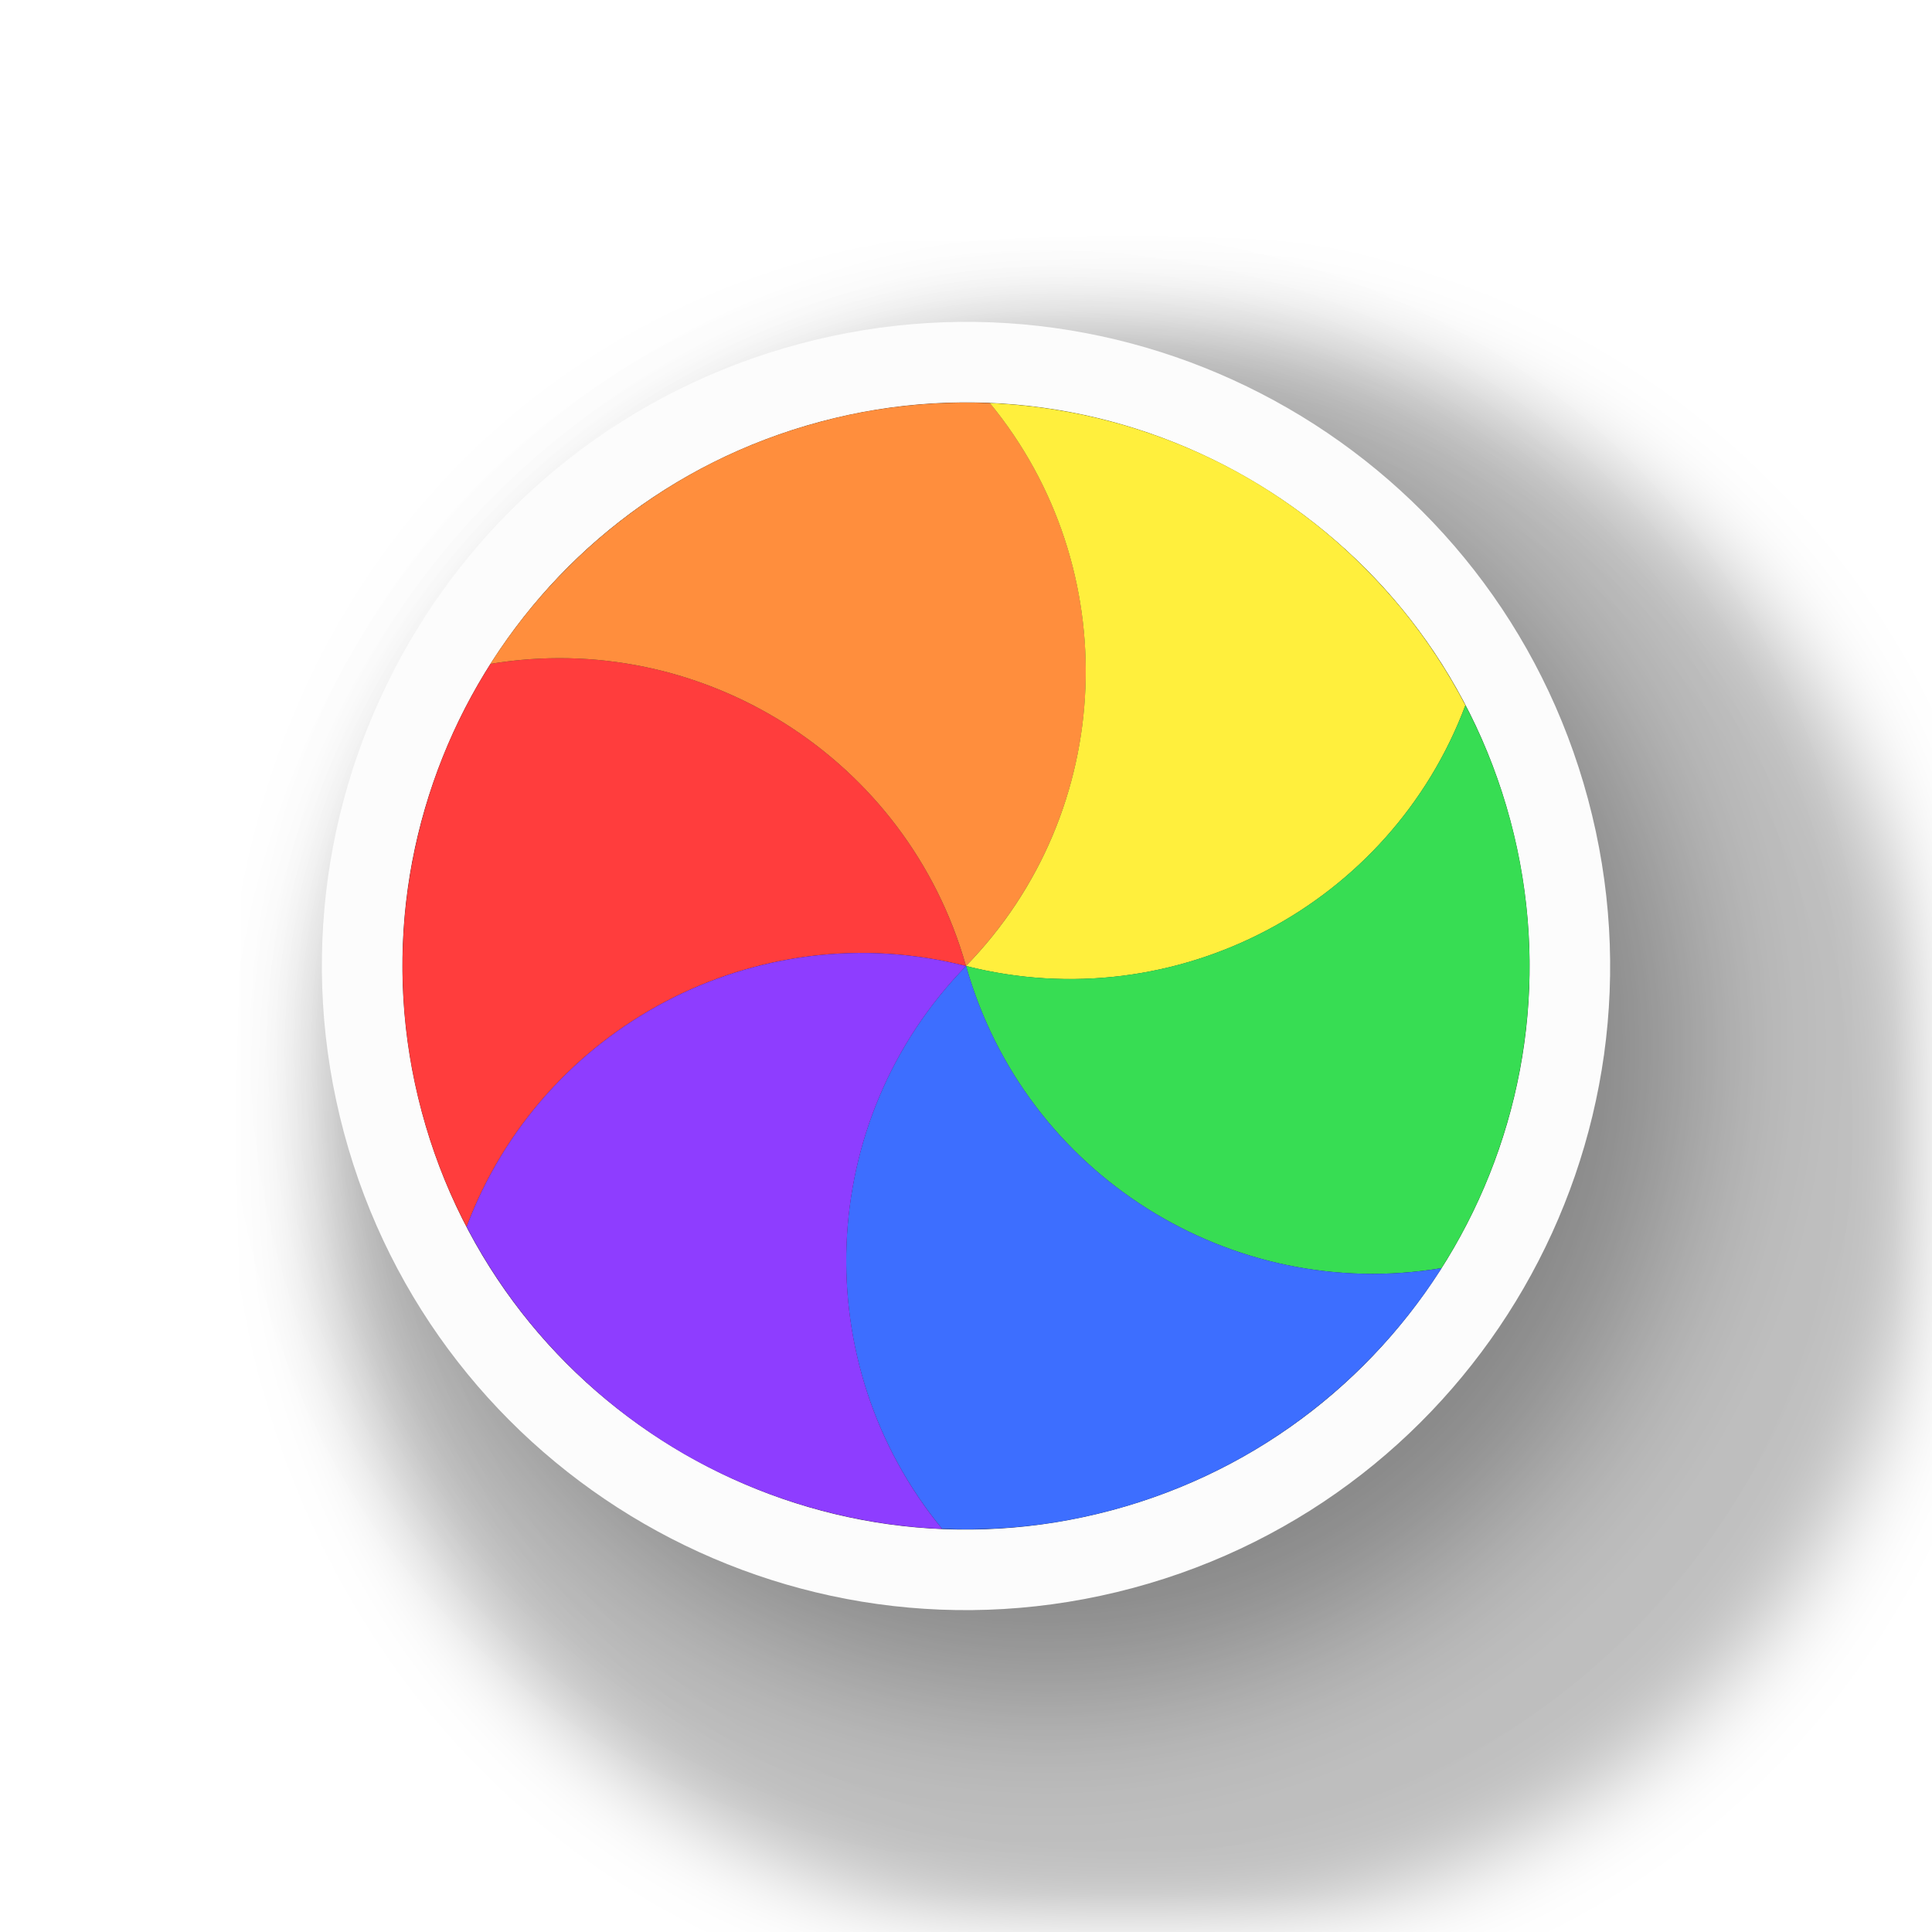
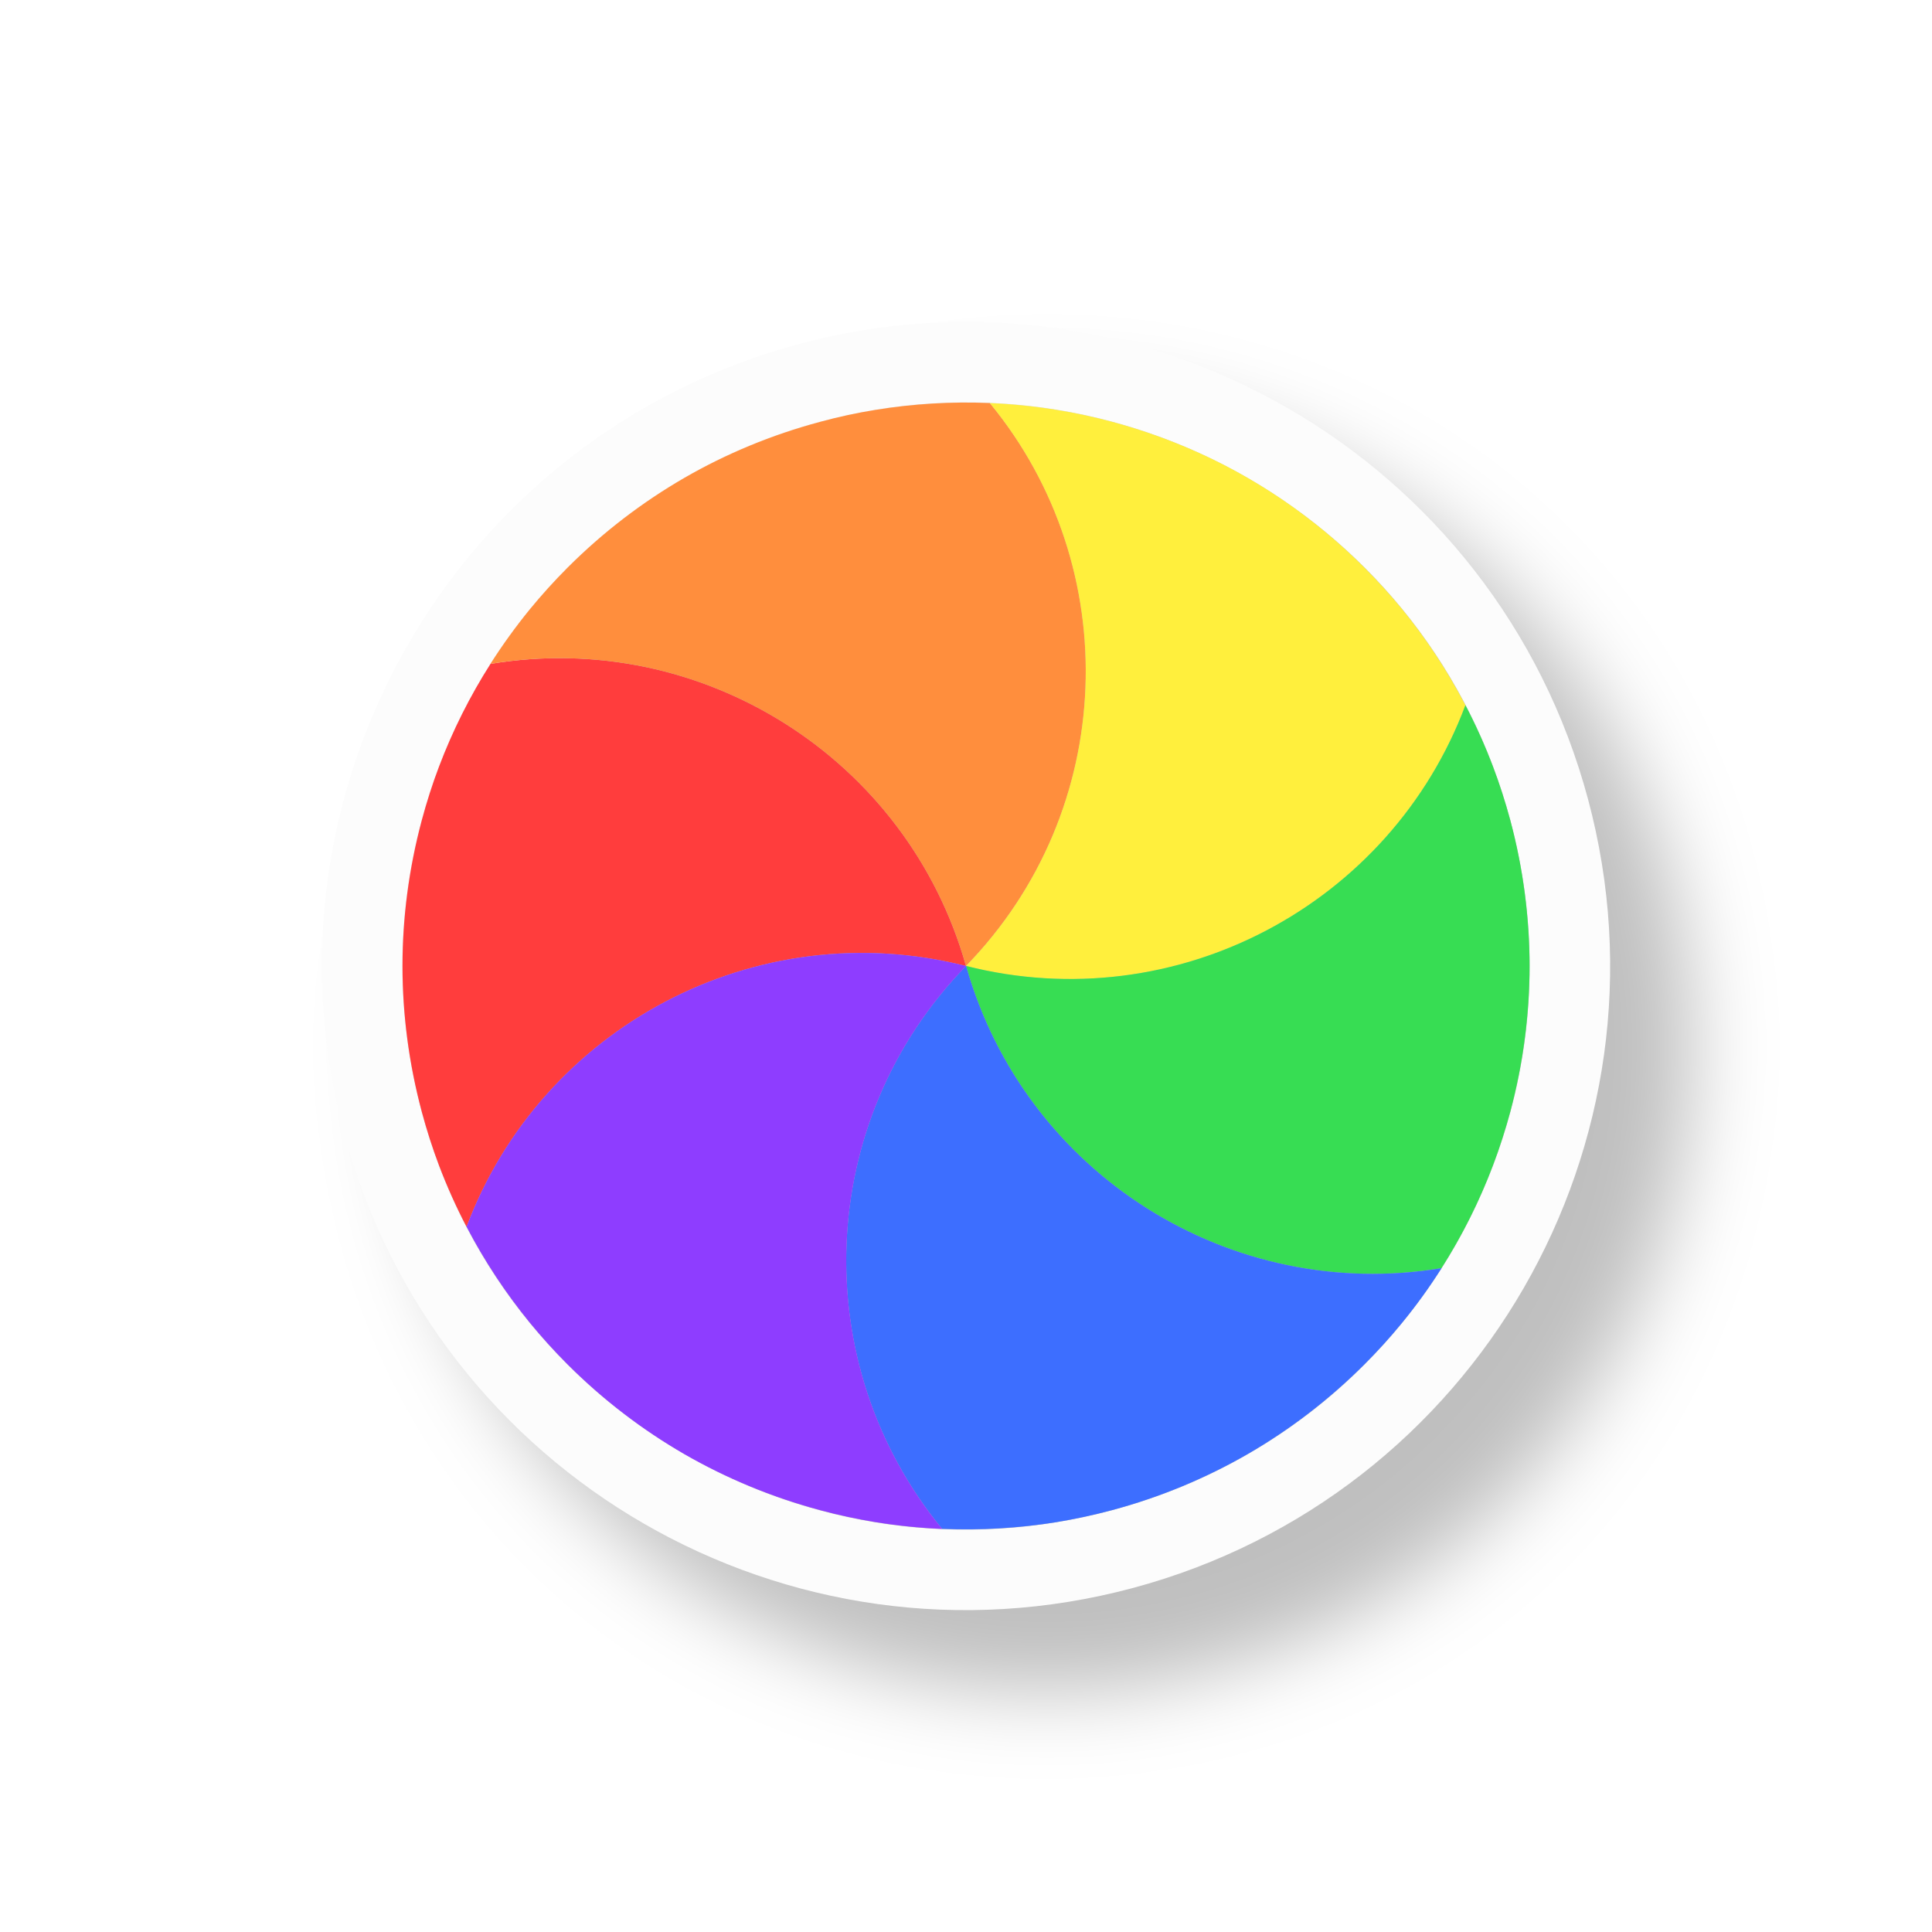
<svg xmlns="http://www.w3.org/2000/svg" width="24" height="24" viewBox="0 0 24 24" fill="none">
  <g filter="url(#filter0_d_173_2477)">
-     <g filter="url(#filter1_d_173_2477)">
-       <circle cx="12" cy="12" r="7" transform="rotate(-105 12 11.9999)" fill="#1B1B1B" />
-       <circle cx="12" cy="12" r="7.5" transform="rotate(-105 12 11.9999)" stroke="#FCFCFC" stroke-linejoin="round" />
-     </g>
+     <circle cx="12" cy="12" r="7.5" transform="rotate(-105 12 11.9999)" stroke="#FCFCFC" stroke-linejoin="round" />
    <path d="M5.796 15.24C5.667 14.993 5.553 14.739 5.454 14.478C5.372 14.261 5.301 14.039 5.24 13.812C5.078 13.206 5 12.598 5 12C5 11.402 5.078 10.794 5.24 10.188C5.301 9.961 5.372 9.738 5.454 9.522C5.623 9.076 5.837 8.649 6.093 8.247C8.704 7.812 11.269 9.407 12 12C9.389 11.337 6.726 12.761 5.796 15.24Z" fill="#FF3D3D" />
    <path d="M6.092 8.247C6.242 8.012 6.405 7.786 6.581 7.57C6.728 7.391 6.884 7.218 7.051 7.051C7.494 6.608 7.982 6.237 8.5 5.937C9.018 5.638 9.583 5.402 10.189 5.24C10.416 5.178 10.645 5.129 10.873 5.092C11.344 5.015 11.821 4.987 12.297 5.007C13.979 7.052 13.88 10.07 12 12C11.268 9.407 8.704 7.812 6.092 8.247Z" fill="#FF8E3D" />
    <path d="M12.296 5.007C12.575 5.019 12.852 5.047 13.127 5.092C13.355 5.129 13.584 5.178 13.811 5.239C14.417 5.402 14.982 5.638 15.5 5.937C16.018 6.237 16.506 6.608 16.949 7.051C17.116 7.218 17.272 7.391 17.419 7.569C17.721 7.939 17.984 8.339 18.204 8.761C17.275 11.24 14.611 12.663 12 12C13.879 10.07 13.978 7.052 12.296 5.007Z" fill="#FFEF3D" />
    <path d="M18.204 8.76C18.333 9.007 18.447 9.261 18.546 9.522C18.628 9.738 18.699 9.96 18.761 10.188C18.923 10.793 19 11.402 19.001 12C19 12.598 18.923 13.206 18.761 13.811C18.699 14.039 18.628 14.261 18.546 14.477C18.377 14.924 18.163 15.351 17.907 15.753C15.296 16.188 12.731 14.593 12 11.999C14.611 12.662 17.275 11.239 18.204 8.76Z" fill="#37DD53" />
    <path d="M17.908 15.753C17.759 15.988 17.596 16.214 17.419 16.43C17.273 16.609 17.116 16.782 16.949 16.949C16.506 17.392 16.018 17.763 15.501 18.062C14.982 18.361 14.417 18.598 13.812 18.76C13.584 18.821 13.355 18.87 13.128 18.908C12.656 18.984 12.179 19.012 11.703 18.992C10.021 16.948 10.12 13.929 12.001 11.999C12.732 14.592 15.296 16.187 17.908 15.753Z" fill="#3D6EFF" />
    <path d="M11.704 18.993C11.426 18.981 11.148 18.953 10.873 18.908C10.645 18.87 10.417 18.822 10.189 18.76C9.584 18.598 9.018 18.361 8.5 18.063C7.982 17.763 7.494 17.392 7.051 16.949C6.884 16.782 6.728 16.609 6.581 16.43C6.28 16.061 6.016 15.661 5.796 15.239C6.726 12.76 9.389 11.337 12.001 12C10.121 13.93 10.022 16.948 11.704 18.993Z" fill="#8E3DFF" />
  </g>
  <defs>
    <filter id="filter0_d_173_2477" x="0" y="0" width="26" height="26" filterUnits="userSpaceOnUse" color-interpolation-filters="sRGB">
      <feFlood flood-opacity="0" result="BackgroundImageFix" />
      <feColorMatrix in="SourceAlpha" type="matrix" values="0 0 0 0 0 0 0 0 0 0 0 0 0 0 0 0 0 0 127 0" result="hardAlpha" />
      <feOffset dx="1" dy="1" />
      <feGaussianBlur stdDeviation="0.5" />
      <feColorMatrix type="matrix" values="0 0 0 0 0 0 0 0 0 0 0 0 0 0 0 0 0 0 0.25 0" />
      <feBlend mode="normal" in2="BackgroundImageFix" result="effect1_dropShadow_173_2477" />
      <feBlend mode="normal" in="SourceGraphic" in2="effect1_dropShadow_173_2477" result="shape" />
    </filter>
-     <filter id="filter1_d_173_2477" x="2.998" y="2.998" width="20.004" height="20.004" filterUnits="userSpaceOnUse" color-interpolation-filters="sRGB">
-       <feFlood flood-opacity="0" result="BackgroundImageFix" />
-       <feColorMatrix in="SourceAlpha" type="matrix" values="0 0 0 0 0 0 0 0 0 0 0 0 0 0 0 0 0 0 127 0" result="hardAlpha" />
-       <feOffset dx="1" dy="1" />
-       <feGaussianBlur stdDeviation="1" />
-       <feColorMatrix type="matrix" values="0 0 0 0 0 0 0 0 0 0 0 0 0 0 0 0 0 0 0.3 0" />
-       <feBlend mode="normal" in2="BackgroundImageFix" result="effect1_dropShadow_173_2477" />
-       <feBlend mode="normal" in="SourceGraphic" in2="effect1_dropShadow_173_2477" result="shape" />
-     </filter>
  </defs>
</svg>
